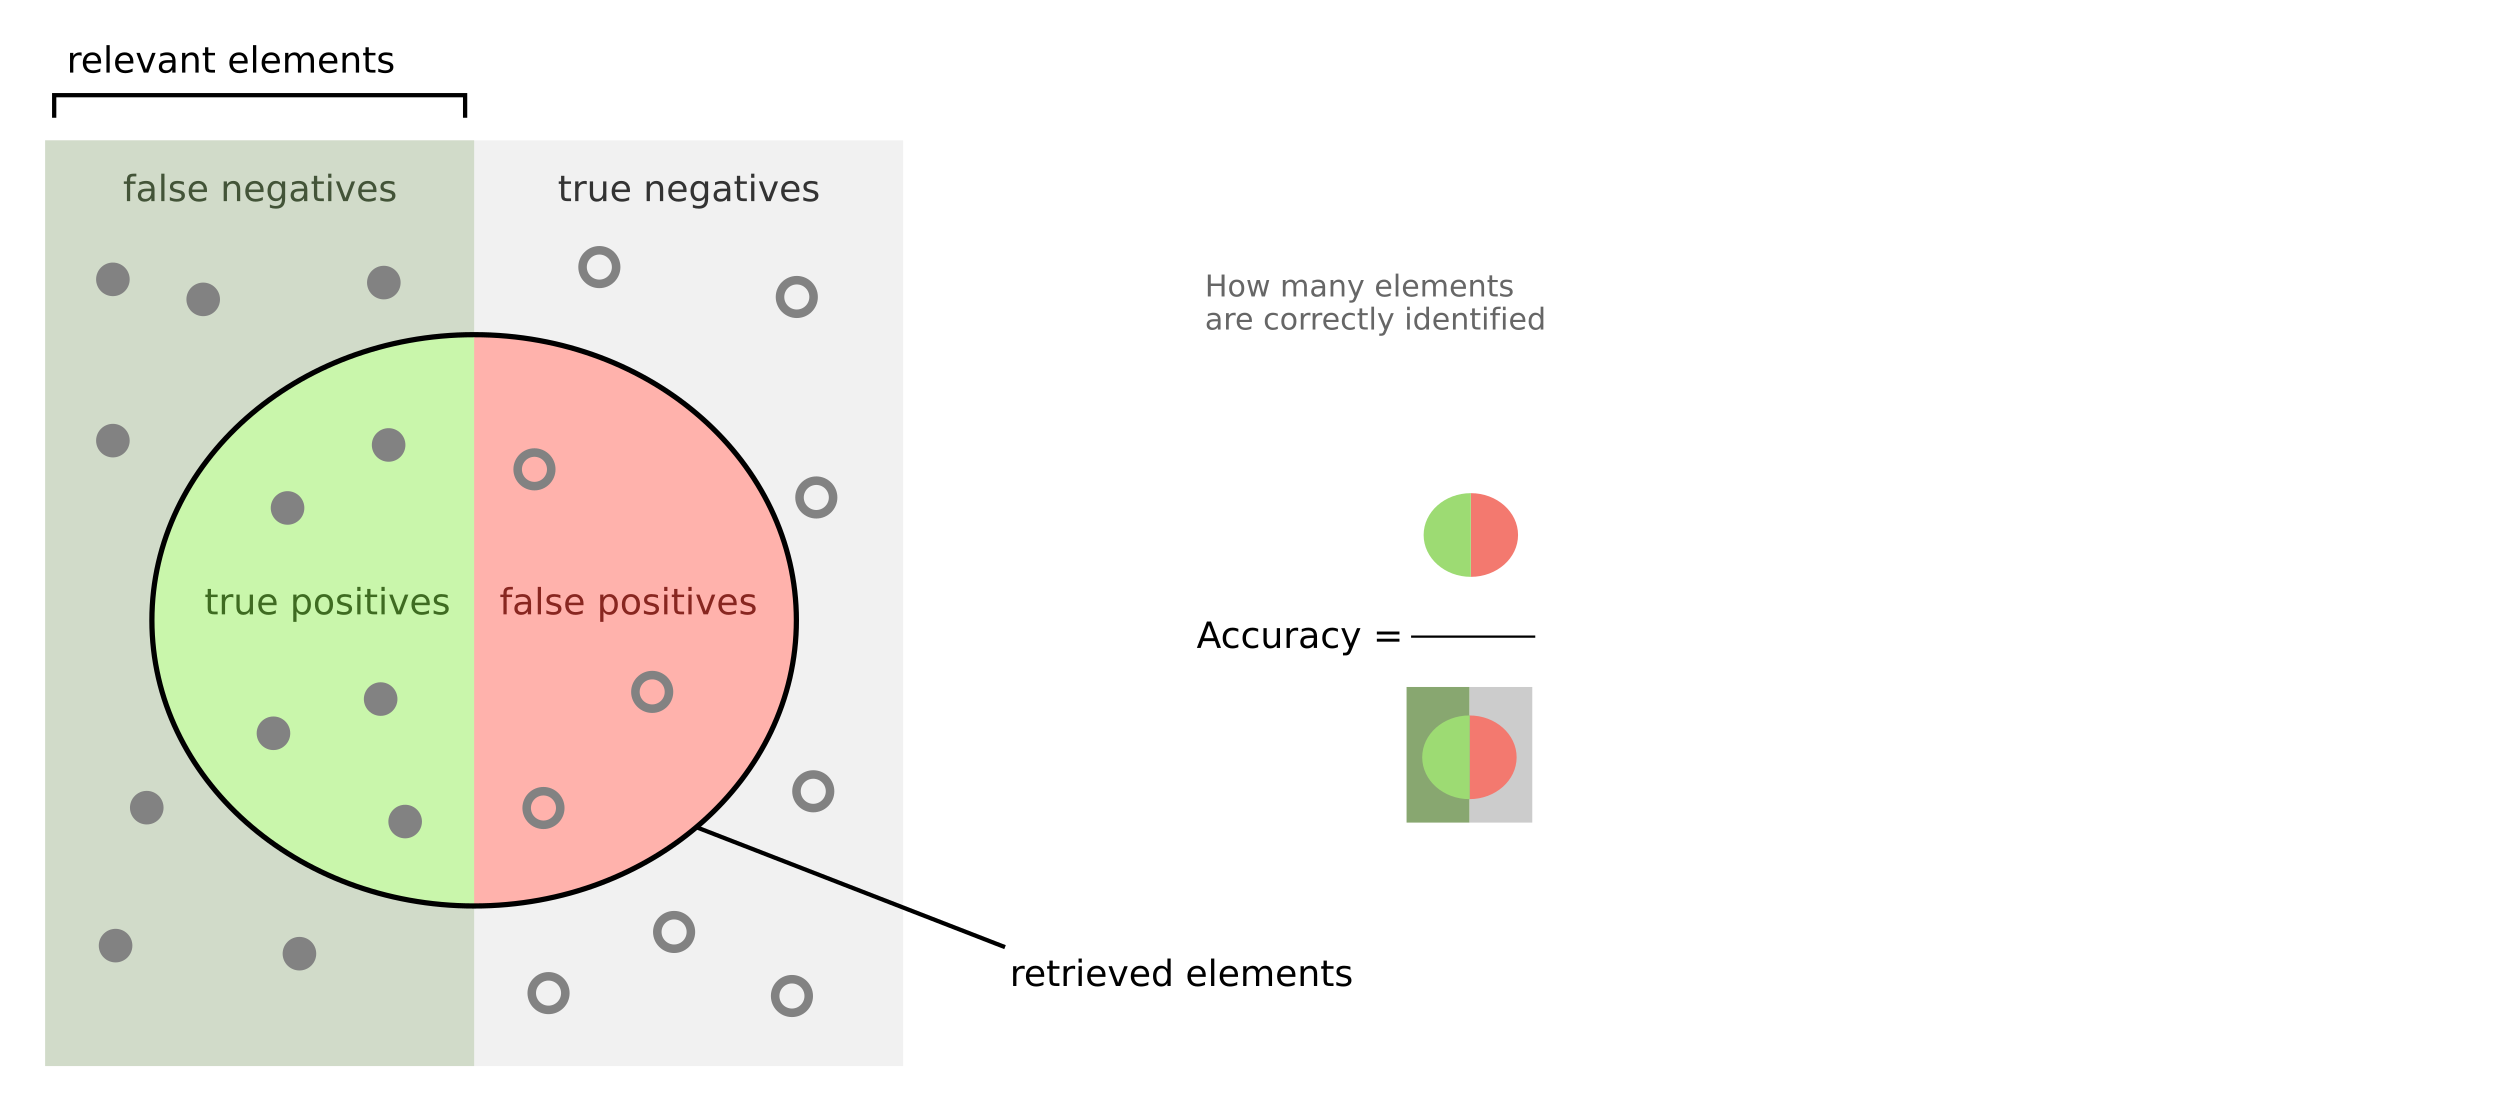
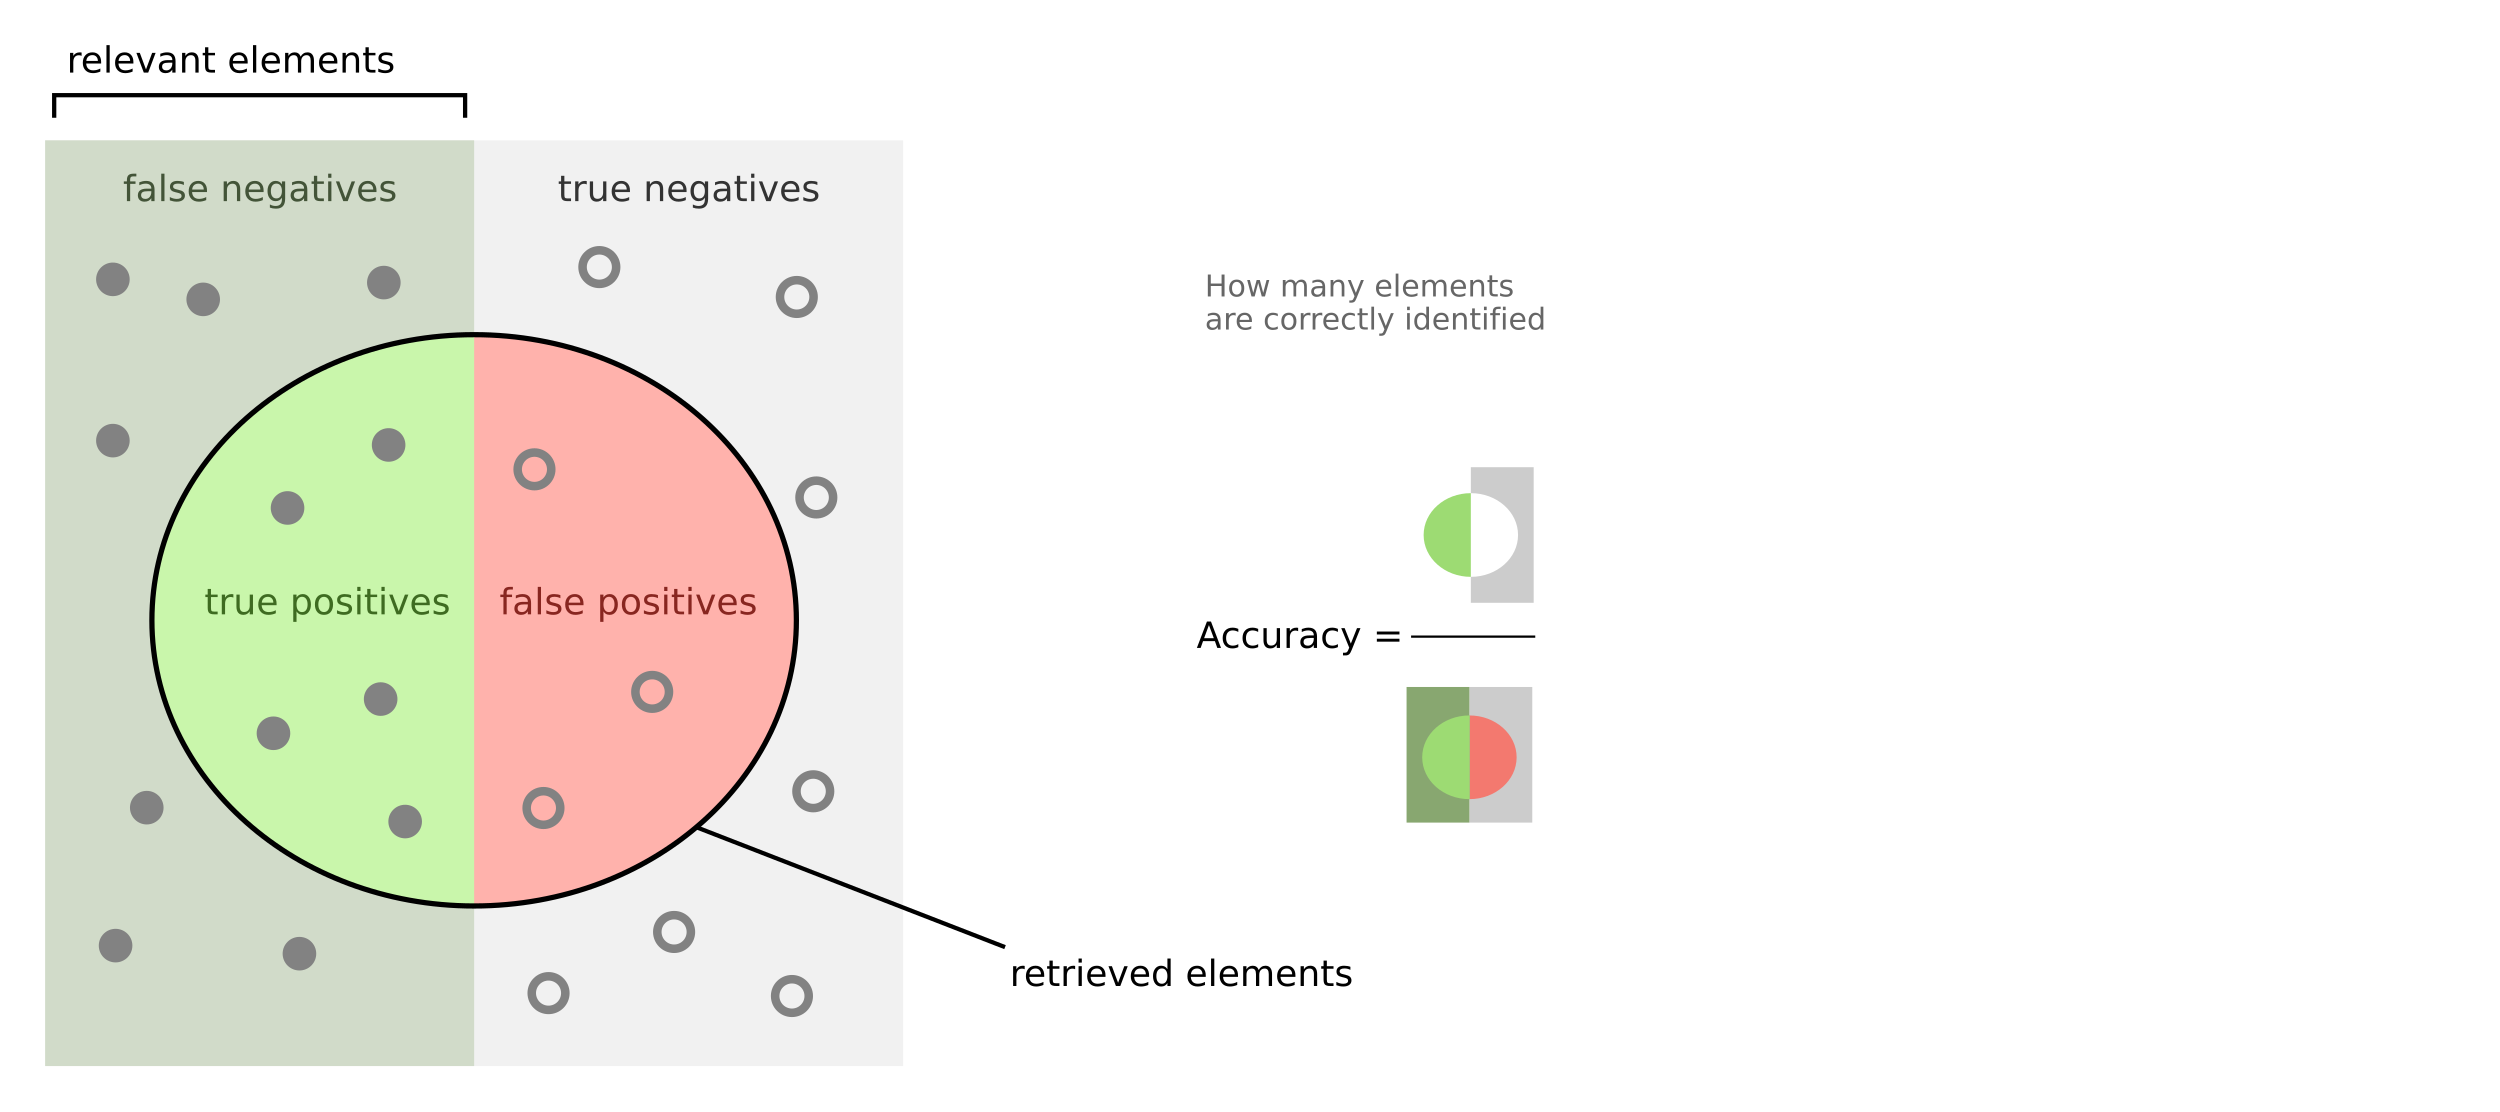
<svg xmlns="http://www.w3.org/2000/svg" version="1.1" id="svg2" viewBox="0 0 1107.261 492.156" height="492.156" width="1107.261">
  <defs id="defs4">
    <marker style="overflow:visible" id="Arrow1Lend" refX="0" refY="0" orient="auto">
      <path transform="matrix(-0.8,0,0,-0.8,-10,0)" style="fill-rule:evenodd;stroke:#000000;stroke-width:1pt" d="M 0,0 5,-5 -12.5,0 5,5 Z" id="path4825" />
    </marker>
+     <clipPath clipPathUnits="userSpaceOnUse" id="clipPath938">
+       <path id="path940" d="m -2187.899,-184.555 v -37.072 a 20.91,18.536 0 0 0 -20.91,18.536 20.91,18.536 0 0 0 20.91,18.536 z m 0,0 a 20.91,18.536 0 0 0 1.793,-0.08 20.91,18.536 0 0 1 -1.793,0.08 z m 2.813,-0.19 a 20.91,18.536 0 0 0 1.037,-0.14 20.91,18.536 0 0 1 -1.037,0.14 z m 2.061,-0.343 a 20.91,18.536 0 0 0 1.009,-0.228 20.91,18.536 0 0 1 -1.009,0.228 z m 2.005,-0.522 a 20.91,18.536 0 0 0 0.975,-0.314 20.91,18.536 0 0 1 -0.975,0.314 z m 1.938,-0.696 a 20.91,18.536 0 0 0 0.927,-0.397 20.91,18.536 0 0 1 -0.927,0.397 z m 1.856,-0.869 a 20.91,18.536 0 0 0 0.869,-0.473 20.91,18.536 0 0 1 -0.869,0.473 z m 1.722,-1.015 a 20.91,18.536 0 0 0 0.835,-0.562 20.91,18.536 0 0 1 -0.835,0.562 z m 1.603,-1.16 a 20.91,18.536 0 0 0 0.782,-0.645 20.91,18.536 0 0 1 -0.782,0.645 z m 1.495,-1.323 a 20.91,18.536 0 0 0 0.681,-0.688 20.91,18.536 0 0 1 -0.681,0.688 z m 1.319,-1.431 a 20.91,18.536 0 0 0 0.604,-0.748 20.91,18.536 0 0 1 -0.604,0.748 z m 1.156,-1.546 a 20.91,18.536 0 0 0 0.514,-0.793 20.91,18.536 0 0 1 -0.514,0.793 z m 0.975,-1.639 a 20.91,18.536 0 0 0 0.419,-0.831 20.91,18.536 0 0 1 -0.419,0.831 z m 0.79,-1.733 a 20.91,18.536 0 0 0 0.314,-0.839 20.91,18.536 0 0 1 -0.314,0.839 z m 0.58,-1.764 a 20.91,18.536 0 0 0 0.226,-0.893 20.91,18.536 0 0 1 -0.226,0.893 z m 0.378,-1.783 a 20.91,18.536 0 0 0 0.13,-0.951 20.91,18.536 0 0 1 -0.13,0.951 z m 0.219,-2.521 a 20.91,18.536 0 0 0 -0.089,-1.57 20.91,18.536 0 0 1 0.089,1.57 z m -0.219,-2.521 a 20.91,18.536 0 0 0 -0.152,-0.89 20.91,18.536 0 0 1 0.152,0.89 z m -0.381,-1.797 a 20.91,18.536 0 0 0 -0.257,-0.897 20.91,18.536 0 0 1 0.257,0.897 z m -0.587,-1.775 a 20.91,18.536 0 0 0 -0.36,-0.874 20.91,18.536 0 0 1 0.36,0.874 z m -0.783,-1.712 a 20.91,18.536 0 0 0 -0.457,-0.839 20.91,18.536 0 0 1 0.457,0.839 z m -0.972,-1.634 a 20.91,18.536 0 0 0 -0.552,-0.799 20.91,18.536 0 0 1 0.552,0.799 z m -1.163,-1.555 a 20.91,18.536 0 0 0 -0.624,-0.73 20.91,18.536 0 0 1 0.624,0.73 z m -1.314,-1.424 a 20.91,18.536 0 0 0 -0.72,-0.685 20.91,18.536 0 0 1 0.72,0.685 z m -1.483,-1.315 a 20.91,18.536 0 0 0 -0.772,-0.602 20.91,18.536 0 0 1 0.772,0.602 z m -1.628,-1.178 a 20.91,18.536 0 0 0 -0.838,-0.53 20.91,18.536 0 0 1 0.838,0.53 z m -1.708,-1.005 a 20.91,18.536 0 0 0 -0.929,-0.472 20.91,18.536 0 0 1 0.929,0.472 z m -1.862,-0.871 a 20.91,18.536 0 0 0 -0.951,-0.378 20.91,18.536 0 0 1 0.951,0.378 z m -1.941,-0.699 a 20.91,18.536 0 0 0 -0.986,-0.289 20.91,18.536 0 0 1 0.986,0.289 z m -1.996,-0.518 a 20.91,18.536 0 0 0 -1.024,-0.203 20.91,18.536 0 0 1 1.024,0.203 z m -2.045,-0.341 a 20.91,18.536 0 0 0 -1.053,-0.114 20.91,18.536 0 0 1 1.053,0.114 z" style="color:#000000;clip-rule:nonzero;display:none;overflow:visible;visibility:visible;color-interpolation:sRGB;color-interpolation-filters:linearRGB;fill:#f3796f;fill-opacity:1;fill-rule:nonzero;stroke:none;stroke-width:0.354;stroke-linecap:round;stroke-linejoin:miter;stroke-miterlimit:4;stroke-dasharray:none;stroke-dashoffset:0;stroke-opacity:1;marker:none;color-rendering:auto;image-rendering:auto;shape-rendering:auto;text-rendering:auto;enable-background:accumulate" />
+       <path id="lpe_path-effect942" style="color:#000000;clip-rule:nonzero;display:inline;overflow:visible;visibility:visible;color-interpolation:sRGB;color-interpolation-filters:linearRGB;fill:#f3796f;fill-opacity:1;fill-rule:nonzero;stroke:none;stroke-width:0.354;stroke-linecap:round;stroke-linejoin:miter;stroke-miterlimit:4;stroke-dasharray:none;stroke-dashoffset:0;stroke-opacity:1;marker:none;color-rendering:auto;image-rendering:auto;shape-rendering:auto;text-rendering:auto;enable-background:accumulate" class="powerclip" d="m -2220.736,-238.126 h 37.837 v 70.07 h -37.837 z m 32.837,53.571 v -37.072 a 20.91,18.536 0 0 0 -20.91,18.536 20.91,18.536 0 0 0 20.91,18.536 z m 0,0 a 20.91,18.536 0 0 0 1.793,-0.08 20.91,18.536 0 0 1 -1.793,0.08 z m 2.813,-0.19 a 20.91,18.536 0 0 0 1.037,-0.14 20.91,18.536 0 0 1 -1.037,0.14 z m 2.061,-0.343 a 20.91,18.536 0 0 0 1.009,-0.228 20.91,18.536 0 0 1 -1.009,0.228 z m 2.005,-0.522 a 20.91,18.536 0 0 0 0.975,-0.314 20.91,18.536 0 0 1 -0.975,0.314 z m 1.938,-0.696 a 20.91,18.536 0 0 0 0.927,-0.397 20.91,18.536 0 0 1 -0.927,0.397 z m 1.856,-0.869 a 20.91,18.536 0 0 0 0.869,-0.473 20.91,18.536 0 0 1 -0.869,0.473 z m 1.722,-1.015 a 20.91,18.536 0 0 0 0.835,-0.562 20.91,18.536 0 0 1 -0.835,0.562 z m 1.603,-1.16 a 20.91,18.536 0 0 0 0.782,-0.645 20.91,18.536 0 0 1 -0.782,0.645 z m 1.495,-1.323 a 20.91,18.536 0 0 0 0.681,-0.688 20.91,18.536 0 0 1 -0.681,0.688 z m 1.319,-1.431 a 20.91,18.536 0 0 0 0.604,-0.748 20.91,18.536 0 0 1 -0.604,0.748 z m 1.156,-1.546 a 20.91,18.536 0 0 0 0.514,-0.793 20.91,18.536 0 0 1 -0.514,0.793 z m 0.975,-1.639 a 20.91,18.536 0 0 0 0.419,-0.831 20.91,18.536 0 0 1 -0.419,0.831 z m 0.79,-1.733 a 20.91,18.536 0 0 0 0.314,-0.839 20.91,18.536 0 0 1 -0.314,0.839 z m 0.58,-1.764 a 20.91,18.536 0 0 0 0.226,-0.893 20.91,18.536 0 0 1 -0.226,0.893 z m 0.378,-1.783 a 20.91,18.536 0 0 0 0.13,-0.951 20.91,18.536 0 0 1 -0.13,0.951 z m 0.219,-2.521 a 20.91,18.536 0 0 0 -0.089,-1.57 20.91,18.536 0 0 1 0.089,1.57 z m -0.219,-2.521 a 20.91,18.536 0 0 0 -0.152,-0.89 20.91,18.536 0 0 1 0.152,0.89 z m -0.381,-1.797 a 20.91,18.536 0 0 0 -0.257,-0.897 20.91,18.536 0 0 1 0.257,0.897 z m -0.587,-1.775 a 20.91,18.536 0 0 0 -0.36,-0.874 20.91,18.536 0 0 1 0.36,0.874 z m -0.783,-1.712 a 20.91,18.536 0 0 0 -0.457,-0.839 20.91,18.536 0 0 1 0.457,0.839 z m -0.972,-1.634 a 20.91,18.536 0 0 0 -0.552,-0.799 20.91,18.536 0 0 1 0.552,0.799 z m -1.163,-1.555 a 20.91,18.536 0 0 0 -0.624,-0.73 20.91,18.536 0 0 1 0.624,0.73 z m -1.314,-1.424 a 20.91,18.536 0 0 0 -0.72,-0.685 20.91,18.536 0 0 1 0.72,0.685 z m -1.483,-1.315 a 20.91,18.536 0 0 0 -0.772,-0.602 20.91,18.536 0 0 1 0.772,0.602 z m -1.628,-1.178 a 20.91,18.536 0 0 0 -0.838,-0.53 20.91,18.536 0 0 1 0.838,0.53 z m -1.708,-1.005 a 20.91,18.536 0 0 0 -0.929,-0.472 20.91,18.536 0 0 1 0.929,0.472 z m -1.862,-0.871 a 20.91,18.536 0 0 0 -0.951,-0.378 20.91,18.536 0 0 1 0.951,0.378 z m -1.941,-0.699 a 20.91,18.536 0 0 0 -0.986,-0.289 20.91,18.536 0 0 1 0.986,0.289 z m -1.996,-0.518 a 20.91,18.536 0 0 0 -1.024,-0.203 20.91,18.536 0 0 1 1.024,0.203 z m -2.045,-0.341 a 20.91,18.536 0 0 0 -1.053,-0.114 20.91,18.536 0 0 1 1.053,0.114 z" />
+     </clipPath>
  </defs>
  <g transform="translate(-1536.458,33.86457)" id="layer1">
    <rect y="28.292" x="1556.458" height="410" width="380" id="rect5106" style="color:#000000;clip-rule:nonzero;display:inline;overflow:visible;visibility:visible;opacity:1;color-interpolation:sRGB;color-interpolation-filters:linearRGB;fill:#f1f1f1;fill-opacity:1;fill-rule:nonzero;stroke:none;stroke-width:1;stroke-linecap:round;stroke-linejoin:miter;stroke-miterlimit:4;stroke-dasharray:none;stroke-dashoffset:0;stroke-opacity:1;marker:none;color-rendering:auto;image-rendering:auto;shape-rendering:auto;text-rendering:auto;enable-background:accumulate" />
    <rect style="color:#000000;clip-rule:nonzero;display:inline;overflow:visible;visibility:visible;opacity:1;color-interpolation:sRGB;color-interpolation-filters:linearRGB;fill:#d1dbc9;fill-opacity:1;fill-rule:nonzero;stroke:none;stroke-width:1;stroke-linecap:round;stroke-linejoin:miter;stroke-miterlimit:4;stroke-dasharray:none;stroke-dashoffset:0;stroke-opacity:1;marker:none;color-rendering:auto;image-rendering:auto;shape-rendering:auto;text-rendering:auto;enable-background:accumulate" id="rect5108" width="190" height="410" x="1556.458" y="28.292" />
    <ellipse ry="126.516" rx="142.722" cy="240.879" cx="1746.458" id="ellipse5110" style="color:#000000;clip-rule:nonzero;display:inline;overflow:visible;visibility:visible;opacity:1;color-interpolation:sRGB;color-interpolation-filters:linearRGB;fill:#ffb2ac;fill-opacity:1;fill-rule:nonzero;stroke:none;stroke-width:0.5;stroke-linecap:round;stroke-linejoin:miter;stroke-miterlimit:4;stroke-dasharray:none;stroke-dashoffset:0;stroke-opacity:1;marker:none;color-rendering:auto;image-rendering:auto;shape-rendering:auto;text-rendering:auto;enable-background:accumulate" />
    <g id="g5112" transform="translate(749.9524,5.000008)" style="stroke:#828282;stroke-opacity:1">
      <circle r="7.439" cy="319.006" cx="1027.21" id="circle5114" style="color:#000000;clip-rule:nonzero;display:inline;overflow:visible;visibility:visible;opacity:1;color-interpolation:sRGB;color-interpolation-filters:linearRGB;fill:none;fill-opacity:1;fill-rule:nonzero;stroke:#828282;stroke-width:3.78;stroke-linecap:round;stroke-linejoin:miter;stroke-miterlimit:4;stroke-dasharray:none;stroke-dashoffset:0;stroke-opacity:1;marker:none;color-rendering:auto;image-rendering:auto;shape-rendering:auto;text-rendering:auto;enable-background:accumulate" />
      <circle style="color:#000000;clip-rule:nonzero;display:inline;overflow:visible;visibility:visible;opacity:1;color-interpolation:sRGB;color-interpolation-filters:linearRGB;fill:none;fill-opacity:1;fill-rule:nonzero;stroke:#828282;stroke-width:3.78;stroke-linecap:round;stroke-linejoin:miter;stroke-miterlimit:4;stroke-dasharray:none;stroke-dashoffset:0;stroke-opacity:1;marker:none;color-rendering:auto;image-rendering:auto;shape-rendering:auto;text-rendering:auto;enable-background:accumulate" id="circle5116" cx="1075.363" cy="267.577" r="7.439" />
      <circle r="7.439" cy="169.006" cx="1023.22" id="circle5118" style="color:#000000;clip-rule:nonzero;display:inline;overflow:visible;visibility:visible;opacity:1;color-interpolation:sRGB;color-interpolation-filters:linearRGB;fill:none;fill-opacity:1;fill-rule:nonzero;stroke:#828282;stroke-width:3.78;stroke-linecap:round;stroke-linejoin:miter;stroke-miterlimit:4;stroke-dasharray:none;stroke-dashoffset:0;stroke-opacity:1;marker:none;color-rendering:auto;image-rendering:auto;shape-rendering:auto;text-rendering:auto;enable-background:accumulate" />
      <circle style="color:#000000;clip-rule:nonzero;display:inline;overflow:visible;visibility:visible;opacity:1;color-interpolation:sRGB;color-interpolation-filters:linearRGB;fill:none;fill-opacity:1;fill-rule:nonzero;stroke:#828282;stroke-width:3.78;stroke-linecap:round;stroke-linejoin:miter;stroke-miterlimit:4;stroke-dasharray:none;stroke-dashoffset:0;stroke-opacity:1;marker:none;color-rendering:auto;image-rendering:auto;shape-rendering:auto;text-rendering:auto;enable-background:accumulate" id="circle5120" cx="1051.964" cy="79.427" r="7.439" />
      <circle style="color:#000000;clip-rule:nonzero;display:inline;overflow:visible;visibility:visible;opacity:1;color-interpolation:sRGB;color-interpolation-filters:linearRGB;fill:none;fill-opacity:1;fill-rule:nonzero;stroke:#828282;stroke-width:3.78;stroke-linecap:round;stroke-linejoin:miter;stroke-miterlimit:4;stroke-dasharray:none;stroke-dashoffset:0;stroke-opacity:1;marker:none;color-rendering:auto;image-rendering:auto;shape-rendering:auto;text-rendering:auto;enable-background:accumulate" id="circle5122" cx="1139.411" cy="92.669" r="7.439" />
      <circle r="7.439" cy="181.468" cx="1148.055" id="circle5124" style="color:#000000;clip-rule:nonzero;display:inline;overflow:visible;visibility:visible;opacity:1;color-interpolation:sRGB;color-interpolation-filters:linearRGB;fill:none;fill-opacity:1;fill-rule:nonzero;stroke:#828282;stroke-width:3.78;stroke-linecap:round;stroke-linejoin:miter;stroke-miterlimit:4;stroke-dasharray:none;stroke-dashoffset:0;stroke-opacity:1;marker:none;color-rendering:auto;image-rendering:auto;shape-rendering:auto;text-rendering:auto;enable-background:accumulate" />
      <circle style="color:#000000;clip-rule:nonzero;display:inline;overflow:visible;visibility:visible;opacity:1;color-interpolation:sRGB;color-interpolation-filters:linearRGB;fill:none;fill-opacity:1;fill-rule:nonzero;stroke:#828282;stroke-width:3.78;stroke-linecap:round;stroke-linejoin:miter;stroke-miterlimit:4;stroke-dasharray:none;stroke-dashoffset:0;stroke-opacity:1;marker:none;color-rendering:auto;image-rendering:auto;shape-rendering:auto;text-rendering:auto;enable-background:accumulate" id="circle5126" cx="1146.707" cy="311.599" r="7.439" />
      <circle r="7.439" cy="402.273" cx="1137.261" id="circle5128" style="color:#000000;clip-rule:nonzero;display:inline;overflow:visible;visibility:visible;opacity:1;color-interpolation:sRGB;color-interpolation-filters:linearRGB;fill:none;fill-opacity:1;fill-rule:nonzero;stroke:#828282;stroke-width:3.78;stroke-linecap:round;stroke-linejoin:miter;stroke-miterlimit:4;stroke-dasharray:none;stroke-dashoffset:0;stroke-opacity:1;marker:none;color-rendering:auto;image-rendering:auto;shape-rendering:auto;text-rendering:auto;enable-background:accumulate" />
      <circle style="color:#000000;clip-rule:nonzero;display:inline;overflow:visible;visibility:visible;opacity:1;color-interpolation:sRGB;color-interpolation-filters:linearRGB;fill:none;fill-opacity:1;fill-rule:nonzero;stroke:#828282;stroke-width:3.78;stroke-linecap:round;stroke-linejoin:miter;stroke-miterlimit:4;stroke-dasharray:none;stroke-dashoffset:0;stroke-opacity:1;marker:none;color-rendering:auto;image-rendering:auto;shape-rendering:auto;text-rendering:auto;enable-background:accumulate" id="circle5130" cx="1085.068" cy="373.908" r="7.439" />
      <circle r="7.439" cy="400.988" cx="1029.456" id="circle5132" style="color:#000000;clip-rule:nonzero;display:inline;overflow:visible;visibility:visible;opacity:1;color-interpolation:sRGB;color-interpolation-filters:linearRGB;fill:none;fill-opacity:1;fill-rule:nonzero;stroke:#828282;stroke-width:3.78;stroke-linecap:round;stroke-linejoin:miter;stroke-miterlimit:4;stroke-dasharray:none;stroke-dashoffset:0;stroke-opacity:1;marker:none;color-rendering:auto;image-rendering:auto;shape-rendering:auto;text-rendering:auto;enable-background:accumulate" />
    </g>
    <path id="ellipse5200" d="m 1746.458,114.362 a 142.722,126.516 0 0 0 -142.723,126.518 142.722,126.516 0 0 0 142.723,126.516 z" style="color:#000000;clip-rule:nonzero;display:inline;overflow:visible;visibility:visible;opacity:1;color-interpolation:sRGB;color-interpolation-filters:linearRGB;fill:#c9f6ab;fill-opacity:1;fill-rule:nonzero;stroke:none;stroke-width:0.5;stroke-linecap:round;stroke-linejoin:miter;stroke-miterlimit:4;stroke-dasharray:none;stroke-dashoffset:0;stroke-opacity:1;marker:none;color-rendering:auto;image-rendering:auto;shape-rendering:auto;text-rendering:auto;enable-background:accumulate" />
    <ellipse style="color:#000000;clip-rule:nonzero;display:inline;overflow:visible;visibility:visible;opacity:1;color-interpolation:sRGB;color-interpolation-filters:linearRGB;fill:none;fill-opacity:1;fill-rule:nonzero;stroke:#000000;stroke-width:2.318;stroke-linecap:round;stroke-linejoin:miter;stroke-miterlimit:4;stroke-dasharray:none;stroke-dashoffset:0;stroke-opacity:1;marker:none;color-rendering:auto;image-rendering:auto;shape-rendering:auto;text-rendering:auto;enable-background:accumulate" id="ellipse5136" cx="1746.458" cy="240.879" rx="142.722" ry="126.516" />
    <g id="g5138" style="fill:#828282;fill-opacity:1;stroke:none" transform="translate(743.9524,3.000008)">
      <circle style="color:#000000;clip-rule:nonzero;display:inline;overflow:visible;visibility:visible;opacity:1;color-interpolation:sRGB;color-interpolation-filters:linearRGB;fill:#828282;fill-opacity:1;fill-rule:nonzero;stroke:none;stroke-width:3.78;stroke-linecap:round;stroke-linejoin:miter;stroke-miterlimit:4;stroke-dasharray:none;stroke-dashoffset:0;stroke-opacity:1;marker:none;color-rendering:auto;image-rendering:auto;shape-rendering:auto;text-rendering:auto;enable-background:accumulate" id="circle5140" cx="842.506" cy="86.863" r="7.439" />
      <circle r="7.439" cy="88.292" cx="962.506" id="circle5142" style="color:#000000;clip-rule:nonzero;display:inline;overflow:visible;visibility:visible;opacity:1;color-interpolation:sRGB;color-interpolation-filters:linearRGB;fill:#828282;fill-opacity:1;fill-rule:nonzero;stroke:none;stroke-width:3.78;stroke-linecap:round;stroke-linejoin:miter;stroke-miterlimit:4;stroke-dasharray:none;stroke-dashoffset:0;stroke-opacity:1;marker:none;color-rendering:auto;image-rendering:auto;shape-rendering:auto;text-rendering:auto;enable-background:accumulate" />
      <circle r="7.439" cy="95.731" cx="882.506" id="circle5144" style="color:#000000;clip-rule:nonzero;display:inline;overflow:visible;visibility:visible;opacity:1;color-interpolation:sRGB;color-interpolation-filters:linearRGB;fill:#828282;fill-opacity:1;fill-rule:nonzero;stroke:none;stroke-width:3.78;stroke-linecap:round;stroke-linejoin:miter;stroke-miterlimit:4;stroke-dasharray:none;stroke-dashoffset:0;stroke-opacity:1;marker:none;color-rendering:auto;image-rendering:auto;shape-rendering:auto;text-rendering:auto;enable-background:accumulate" />
      <circle style="color:#000000;clip-rule:nonzero;display:inline;overflow:visible;visibility:visible;opacity:1;color-interpolation:sRGB;color-interpolation-filters:linearRGB;fill:#828282;fill-opacity:1;fill-rule:nonzero;stroke:none;stroke-width:3.78;stroke-linecap:round;stroke-linejoin:miter;stroke-miterlimit:4;stroke-dasharray:none;stroke-dashoffset:0;stroke-opacity:1;marker:none;color-rendering:auto;image-rendering:auto;shape-rendering:auto;text-rendering:auto;enable-background:accumulate" id="circle5146" cx="842.506" cy="158.292" r="7.439" />
      <circle r="7.439" cy="320.853" cx="857.506" id="circle5148" style="color:#000000;clip-rule:nonzero;display:inline;overflow:visible;visibility:visible;opacity:1;color-interpolation:sRGB;color-interpolation-filters:linearRGB;fill:#828282;fill-opacity:1;fill-rule:nonzero;stroke:none;stroke-width:3.78;stroke-linecap:round;stroke-linejoin:miter;stroke-miterlimit:4;stroke-dasharray:none;stroke-dashoffset:0;stroke-opacity:1;marker:none;color-rendering:auto;image-rendering:auto;shape-rendering:auto;text-rendering:auto;enable-background:accumulate" />
      <circle r="7.439" cy="381.955" cx="843.697" id="circle5150" style="color:#000000;clip-rule:nonzero;display:inline;overflow:visible;visibility:visible;opacity:1;color-interpolation:sRGB;color-interpolation-filters:linearRGB;fill:#828282;fill-opacity:1;fill-rule:nonzero;stroke:none;stroke-width:3.78;stroke-linecap:round;stroke-linejoin:miter;stroke-miterlimit:4;stroke-dasharray:none;stroke-dashoffset:0;stroke-opacity:1;marker:none;color-rendering:auto;image-rendering:auto;shape-rendering:auto;text-rendering:auto;enable-background:accumulate" />
      <circle style="color:#000000;clip-rule:nonzero;display:inline;overflow:visible;visibility:visible;opacity:1;color-interpolation:sRGB;color-interpolation-filters:linearRGB;fill:#828282;fill-opacity:1;fill-rule:nonzero;stroke:none;stroke-width:3.78;stroke-linecap:round;stroke-linejoin:miter;stroke-miterlimit:4;stroke-dasharray:none;stroke-dashoffset:0;stroke-opacity:1;marker:none;color-rendering:auto;image-rendering:auto;shape-rendering:auto;text-rendering:auto;enable-background:accumulate" id="circle5152" cx="925.126" cy="385.526" r="7.439" />
      <circle style="color:#000000;clip-rule:nonzero;display:inline;overflow:visible;visibility:visible;opacity:1;color-interpolation:sRGB;color-interpolation-filters:linearRGB;fill:#828282;fill-opacity:1;fill-rule:nonzero;stroke:none;stroke-width:3.78;stroke-linecap:round;stroke-linejoin:miter;stroke-miterlimit:4;stroke-dasharray:none;stroke-dashoffset:0;stroke-opacity:1;marker:none;color-rendering:auto;image-rendering:auto;shape-rendering:auto;text-rendering:auto;enable-background:accumulate" id="circle5154" cx="919.86" cy="188.112" r="7.439" />
      <circle r="7.439" cy="272.756" cx="961.098" id="circle5156" style="color:#000000;clip-rule:nonzero;display:inline;overflow:visible;visibility:visible;opacity:1;color-interpolation:sRGB;color-interpolation-filters:linearRGB;fill:#828282;fill-opacity:1;fill-rule:nonzero;stroke:none;stroke-width:3.78;stroke-linecap:round;stroke-linejoin:miter;stroke-miterlimit:4;stroke-dasharray:none;stroke-dashoffset:0;stroke-opacity:1;marker:none;color-rendering:auto;image-rendering:auto;shape-rendering:auto;text-rendering:auto;enable-background:accumulate" />
      <circle style="color:#000000;clip-rule:nonzero;display:inline;overflow:visible;visibility:visible;opacity:1;color-interpolation:sRGB;color-interpolation-filters:linearRGB;fill:#828282;fill-opacity:1;fill-rule:nonzero;stroke:none;stroke-width:3.78;stroke-linecap:round;stroke-linejoin:miter;stroke-miterlimit:4;stroke-dasharray:none;stroke-dashoffset:0;stroke-opacity:1;marker:none;color-rendering:auto;image-rendering:auto;shape-rendering:auto;text-rendering:auto;enable-background:accumulate" id="circle5158" cx="971.952" cy="327.005" r="7.439" />
      <circle r="7.439" cy="160.21" cx="964.628" id="circle5160" style="color:#000000;clip-rule:nonzero;display:inline;overflow:visible;visibility:visible;opacity:1;color-interpolation:sRGB;color-interpolation-filters:linearRGB;fill:#828282;fill-opacity:1;fill-rule:nonzero;stroke:none;stroke-width:3.78;stroke-linecap:round;stroke-linejoin:miter;stroke-miterlimit:4;stroke-dasharray:none;stroke-dashoffset:0;stroke-opacity:1;marker:none;color-rendering:auto;image-rendering:auto;shape-rendering:auto;text-rendering:auto;enable-background:accumulate" />
      <circle style="color:#000000;clip-rule:nonzero;display:inline;overflow:visible;visibility:visible;opacity:1;color-interpolation:sRGB;color-interpolation-filters:linearRGB;fill:#828282;fill-opacity:1;fill-rule:nonzero;stroke:none;stroke-width:3.78;stroke-linecap:round;stroke-linejoin:miter;stroke-miterlimit:4;stroke-dasharray:none;stroke-dashoffset:0;stroke-opacity:1;marker:none;color-rendering:auto;image-rendering:auto;shape-rendering:auto;text-rendering:auto;enable-background:accumulate" id="circle5226" cx="913.621" cy="287.909" r="7.439" />
    </g>
    <path style="fill:none;fill-rule:evenodd;stroke:#000000;stroke-width:1.89;stroke-linecap:butt;stroke-linejoin:miter;stroke-opacity:1" d="m 1560.458,18.292 v -10 h 182 v 10" id="path5162" />
    <text xml:space="preserve" style="color:#000000;font-style:normal;font-variant:normal;font-weight:normal;font-stretch:normal;font-size:16px;line-height:110%;font-family:'DejaVu Sans';-inkscape-font-specification:'DejaVu Sans';text-align:center;writing-mode:lr-tb;text-anchor:middle;clip-rule:nonzero;display:inline;overflow:visible;visibility:visible;opacity:1;color-interpolation:sRGB;color-interpolation-filters:linearRGB;fill:#000000;fill-opacity:1;fill-rule:nonzero;stroke:none;stroke-width:0.5;stroke-linecap:round;stroke-linejoin:miter;stroke-miterlimit:4;stroke-dasharray:none;stroke-dashoffset:0;stroke-opacity:1;marker:none;color-rendering:auto;image-rendering:auto;shape-rendering:auto;text-rendering:auto;enable-background:accumulate" x="1651.458" y="-1.708" id="text5164">
      <tspan x="1651.458" y="-1.708" style="font-style:normal;font-variant:normal;font-weight:normal;font-stretch:normal;font-size:16px;font-family:'DejaVu Sans';-inkscape-font-specification:'DejaVu Sans';text-align:center;text-anchor:middle;fill:#000000;stroke:none;stroke-width:0.5" id="tspan5166">relevant elements</tspan>
    </text>
    <path style="fill:none;fill-rule:evenodd;stroke:#000000;stroke-width:1.89;stroke-linecap:butt;stroke-linejoin:miter;stroke-opacity:1" d="M 1981.593,385.635 1844.871,332.507" id="path5168" />
    <text id="text5170" y="402.831" x="2072.472" style="color:#000000;font-style:normal;font-variant:normal;font-weight:normal;font-stretch:normal;font-size:16px;line-height:110%;font-family:'DejaVu Sans';-inkscape-font-specification:'DejaVu Sans';text-align:center;writing-mode:lr-tb;text-anchor:middle;clip-rule:nonzero;display:inline;overflow:visible;visibility:visible;opacity:1;color-interpolation:sRGB;color-interpolation-filters:linearRGB;fill:#000000;fill-opacity:1;fill-rule:nonzero;stroke:none;stroke-width:0.5;stroke-linecap:round;stroke-linejoin:miter;stroke-miterlimit:4;stroke-dasharray:none;stroke-dashoffset:0;stroke-opacity:1;marker:none;color-rendering:auto;image-rendering:auto;shape-rendering:auto;text-rendering:auto;enable-background:accumulate" xml:space="preserve">
      <tspan id="tspan5172" style="font-style:normal;font-variant:normal;font-weight:normal;font-stretch:normal;font-size:16px;font-family:'DejaVu Sans';-inkscape-font-specification:'DejaVu Sans';text-align:center;text-anchor:middle;fill:#000000;stroke:none;stroke-width:0.5" y="402.831" x="2072.472">retrieved elements</tspan>
    </text>
    <text id="text5176" y="238.224" x="1757.68" style="color:#000000;font-style:normal;font-variant:normal;font-weight:normal;font-stretch:normal;font-size:16px;line-height:110%;font-family:'DejaVu Sans';-inkscape-font-specification:'DejaVu Sans';text-align:start;writing-mode:lr-tb;text-anchor:start;clip-rule:nonzero;display:inline;overflow:visible;visibility:visible;opacity:1;color-interpolation:sRGB;color-interpolation-filters:linearRGB;fill:#882620;fill-opacity:1;fill-rule:nonzero;stroke:none;stroke-width:0.5;stroke-linecap:round;stroke-linejoin:miter;stroke-miterlimit:4;stroke-dasharray:none;stroke-dashoffset:0;stroke-opacity:1;marker:none;color-rendering:auto;image-rendering:auto;shape-rendering:auto;text-rendering:auto;enable-background:accumulate" xml:space="preserve">
      <tspan id="tspan5188" style="font-style:normal;font-variant:normal;font-weight:normal;font-stretch:normal;font-size:16px;font-family:'DejaVu Sans';-inkscape-font-specification:'DejaVu Sans';text-align:start;text-anchor:start;fill:#882620;fill-opacity:1;stroke:none;stroke-width:0.5" y="238.224" x="1757.68">false positives</tspan>
    </text>
    <text xml:space="preserve" style="color:#000000;font-style:normal;font-variant:normal;font-weight:normal;font-stretch:normal;font-size:16px;line-height:110%;font-family:'DejaVu Sans';-inkscape-font-specification:'DejaVu Sans';text-align:start;writing-mode:lr-tb;text-anchor:start;clip-rule:nonzero;display:inline;overflow:visible;visibility:visible;opacity:1;color-interpolation:sRGB;color-interpolation-filters:linearRGB;fill:#3e6b21;fill-opacity:1;fill-rule:nonzero;stroke:none;stroke-width:0.5;stroke-linecap:round;stroke-linejoin:miter;stroke-miterlimit:4;stroke-dasharray:none;stroke-dashoffset:0;stroke-opacity:1;marker:none;color-rendering:auto;image-rendering:auto;shape-rendering:auto;text-rendering:auto;enable-background:accumulate" x="1626.966" y="238.224" id="text5190">
      <tspan x="1626.966" y="238.224" style="font-style:normal;font-variant:normal;font-weight:normal;font-stretch:normal;font-size:16px;font-family:'DejaVu Sans';-inkscape-font-specification:'DejaVu Sans';text-align:start;text-anchor:start;fill:#3e6b21;fill-opacity:1;stroke:none;stroke-width:0.5" id="tspan5194">true positives</tspan>
    </text>
    <text id="text5205" y="55.224" x="1590.919" style="color:#000000;font-style:normal;font-variant:normal;font-weight:normal;font-stretch:normal;font-size:16px;line-height:110%;font-family:'DejaVu Sans';-inkscape-font-specification:'DejaVu Sans';text-align:start;writing-mode:lr-tb;text-anchor:start;clip-rule:nonzero;display:inline;overflow:visible;visibility:visible;opacity:1;color-interpolation:sRGB;color-interpolation-filters:linearRGB;fill:#435438;fill-opacity:1;fill-rule:nonzero;stroke:none;stroke-width:0.5;stroke-linecap:round;stroke-linejoin:miter;stroke-miterlimit:4;stroke-dasharray:none;stroke-dashoffset:0;stroke-opacity:1;marker:none;color-rendering:auto;image-rendering:auto;shape-rendering:auto;text-rendering:auto;enable-background:accumulate" xml:space="preserve">
      <tspan id="tspan5207" style="font-style:normal;font-variant:normal;font-weight:normal;font-stretch:normal;font-size:16px;font-family:'DejaVu Sans';-inkscape-font-specification:'DejaVu Sans';text-align:start;text-anchor:start;fill:#435438;fill-opacity:1;stroke:none;stroke-width:0.5" y="55.224" x="1590.919">false negatives</tspan>
    </text>
    <text xml:space="preserve" style="color:#000000;font-style:normal;font-variant:normal;font-weight:normal;font-stretch:normal;font-size:16px;line-height:110%;font-family:'DejaVu Sans';-inkscape-font-specification:'DejaVu Sans';text-align:start;writing-mode:lr-tb;text-anchor:start;clip-rule:nonzero;display:inline;overflow:visible;visibility:visible;opacity:1;color-interpolation:sRGB;color-interpolation-filters:linearRGB;fill:#333333;fill-opacity:1;fill-rule:nonzero;stroke:none;stroke-width:0.5;stroke-linecap:round;stroke-linejoin:miter;stroke-miterlimit:4;stroke-dasharray:none;stroke-dashoffset:0;stroke-opacity:1;marker:none;color-rendering:auto;image-rendering:auto;shape-rendering:auto;text-rendering:auto;enable-background:accumulate" x="1783.482" y="55.224" id="text5209">
      <tspan x="1783.482" y="55.224" style="font-style:normal;font-variant:normal;font-weight:normal;font-stretch:normal;font-size:16px;font-family:'DejaVu Sans';-inkscape-font-specification:'DejaVu Sans';text-align:start;text-anchor:start;fill:#333333;fill-opacity:1;stroke:none;stroke-width:0.5" id="tspan5211">true negatives</tspan>
    </text>
    <text id="text5581" y="253.099" x="2066.433" style="color:#000000;font-style:normal;font-variant:normal;font-weight:normal;font-stretch:normal;font-size:16px;line-height:110%;font-family:'DejaVu Sans';-inkscape-font-specification:'DejaVu Sans';text-align:start;writing-mode:lr-tb;text-anchor:start;clip-rule:nonzero;display:inline;overflow:visible;visibility:visible;opacity:1;color-interpolation:sRGB;color-interpolation-filters:linearRGB;fill:#000000;fill-opacity:1;fill-rule:nonzero;stroke:none;stroke-width:0.5;stroke-linecap:round;stroke-linejoin:miter;stroke-miterlimit:4;stroke-dasharray:none;stroke-dashoffset:0;stroke-opacity:1;marker:none;color-rendering:auto;image-rendering:auto;shape-rendering:auto;text-rendering:auto;enable-background:accumulate" xml:space="preserve">
      <tspan id="tspan5583" style="font-style:normal;font-variant:normal;font-weight:normal;font-stretch:normal;font-size:16px;font-family:'DejaVu Sans';-inkscape-font-specification:'DejaVu Sans';text-align:start;text-anchor:start;fill:#000000;stroke:none;stroke-width:0.5" y="253.099" x="2066.433">Accuracy = </tspan>
    </text>
    <path style="fill:none;fill-rule:evenodd;stroke:#000000;stroke-width:1px;stroke-linecap:butt;stroke-linejoin:miter;stroke-opacity:1" d="m 2161.433,248.099 h 55" id="path5585" />
    <text id="text5619" y="97.433" x="2070.098" style="color:#000000;font-style:normal;font-variant:normal;font-weight:normal;font-stretch:normal;font-size:13.333px;line-height:110%;font-family:'DejaVu Sans';-inkscape-font-specification:'DejaVu Sans';text-align:start;writing-mode:lr-tb;text-anchor:start;clip-rule:nonzero;display:inline;overflow:visible;visibility:visible;opacity:1;color-interpolation:sRGB;color-interpolation-filters:linearRGB;fill:#666666;fill-opacity:1;fill-rule:nonzero;stroke:none;stroke-width:0.5;stroke-linecap:round;stroke-linejoin:miter;stroke-miterlimit:4;stroke-dasharray:none;stroke-dashoffset:0;stroke-opacity:1;marker:none;color-rendering:auto;image-rendering:auto;shape-rendering:auto;text-rendering:auto;enable-background:accumulate" xml:space="preserve">
      <tspan id="tspan5623" style="font-style:normal;font-variant:normal;font-weight:normal;font-stretch:normal;font-size:13.333px;font-family:'DejaVu Sans';-inkscape-font-specification:'DejaVu Sans';text-align:start;text-anchor:start;fill:#666666;stroke:none;stroke-width:0.5" y="97.433" x="2070.098">How many elements</tspan>
      <tspan style="font-style:normal;font-variant:normal;font-weight:normal;font-stretch:normal;font-size:13.333px;font-family:'DejaVu Sans';-inkscape-font-specification:'DejaVu Sans';text-align:start;text-anchor:start;fill:#666666;stroke:none;stroke-width:0.5" y="112.1" x="2070.098" id="tspan17650">are correctly identified</tspan>
      <tspan style="font-style:normal;font-variant:normal;font-weight:normal;font-stretch:normal;font-size:13.333px;font-family:'DejaVu Sans';-inkscape-font-specification:'DejaVu Sans';text-align:start;text-anchor:start;fill:#666666;stroke:none;stroke-width:0.5" y="126.767" x="2070.098" id="tspan3251" />
    </text>
    <rect y="-330.468" x="-2215.106" height="60.07" width="27.837" id="rect5609-8-2-6" style="color:#000000;clip-rule:nonzero;display:inline;overflow:visible;visibility:visible;color-interpolation:sRGB;color-interpolation-filters:linearRGB;fill:#cccccc;fill-opacity:1;fill-rule:nonzero;stroke:none;stroke-width:0.709;stroke-linecap:round;stroke-linejoin:miter;stroke-miterlimit:4;stroke-dasharray:none;stroke-dashoffset:0;stroke-opacity:1;marker:none;color-rendering:auto;image-rendering:auto;shape-rendering:auto;text-rendering:auto;enable-background:accumulate" transform="scale(-1)" />
+     <path y="-233.126" x="-2215.736" height="60.07" width="27.837" id="rect5609-8-2-6-3" style="color:#000000;clip-rule:nonzero;display:inline;overflow:visible;visibility:visible;color-interpolation:sRGB;color-interpolation-filters:linearRGB;fill:#cccccc;fill-opacity:1;fill-rule:nonzero;stroke:none;stroke-width:0.709;stroke-linecap:round;stroke-linejoin:miter;stroke-miterlimit:4;stroke-dasharray:none;stroke-dashoffset:0;stroke-opacity:1;marker:none;color-rendering:auto;image-rendering:auto;shape-rendering:auto;text-rendering:auto;enable-background:accumulate" transform="scale(-1)" clip-path="url(#clipPath938)" d="m -2215.736,-233.126 h 27.837 v 60.07 h -27.837 z" />
    <g transform="matrix(0.708775,0,0,0.708775,977.2678,-170.6048)" id="g5587-1">
      <path id="path5589-4" transform="translate(-410.3273,568.2917)" d="M 2117.5,71.705 V 124.01 A 29.502,26.152 0 0 0 2147.002,97.857 29.502,26.152 0 0 0 2117.5,71.705 Z m 0,0 a 29.502,26.152 0 0 0 -2.529,0.113 29.502,26.152 0 0 1 2.529,-0.113 z m -3.969,0.268 a 29.502,26.152 0 0 0 -1.463,0.197 29.502,26.152 0 0 1 1.463,-0.197 z m -2.908,0.484 a 29.502,26.152 0 0 0 -1.424,0.322 29.502,26.152 0 0 1 1.424,-0.322 z m -2.828,0.736 a 29.502,26.152 0 0 0 -1.375,0.443 29.502,26.152 0 0 1 1.375,-0.443 z m -2.734,0.982 a 29.502,26.152 0 0 0 -1.308,0.561 29.502,26.152 0 0 1 1.308,-0.561 z m -2.619,1.227 a 29.502,26.152 0 0 0 -1.227,0.668 29.502,26.152 0 0 1 1.227,-0.668 z m -2.43,1.432 a 29.502,26.152 0 0 0 -1.178,0.793 29.502,26.152 0 0 1 1.178,-0.793 z m -2.262,1.637 a 29.502,26.152 0 0 0 -1.103,0.91 29.502,26.152 0 0 1 1.103,-0.91 z m -2.109,1.867 a 29.502,26.152 0 0 0 -0.961,0.971 29.502,26.152 0 0 1 0.961,-0.971 z m -1.861,2.02 a 29.502,26.152 0 0 0 -0.852,1.055 29.502,26.152 0 0 1 0.852,-1.055 z m -1.631,2.182 a 29.502,26.152 0 0 0 -0.725,1.119 29.502,26.152 0 0 1 0.725,-1.119 z m -1.375,2.312 a 29.502,26.152 0 0 0 -0.592,1.172 29.502,26.152 0 0 1 0.592,-1.172 z m -1.115,2.445 a 29.502,26.152 0 0 0 -0.443,1.184 29.502,26.152 0 0 1 0.443,-1.184 z m -0.818,2.488 a 29.502,26.152 0 0 0 -0.318,1.26 29.502,26.152 0 0 1 0.318,-1.26 z m -0.533,2.516 a 29.502,26.152 0 0 0 -0.184,1.342 29.502,26.152 0 0 1 0.184,-1.342 z m -0.309,3.557 a 29.502,26.152 0 0 0 0.125,2.215 29.502,26.152 0 0 1 -0.125,-2.215 z m 0.309,3.557 a 29.502,26.152 0 0 0 0.215,1.256 29.502,26.152 0 0 1 -0.215,-1.256 z m 0.537,2.535 a 29.502,26.152 0 0 0 0.363,1.266 29.502,26.152 0 0 1 -0.363,-1.266 z m 0.828,2.504 a 29.502,26.152 0 0 0 0.508,1.232 29.502,26.152 0 0 1 -0.508,-1.232 z m 1.105,2.416 a 29.502,26.152 0 0 0 0.645,1.184 29.502,26.152 0 0 1 -0.645,-1.184 z m 1.371,2.305 a 29.502,26.152 0 0 0 0.779,1.127 29.502,26.152 0 0 1 -0.779,-1.127 z m 1.641,2.193 a 29.502,26.152 0 0 0 0.881,1.029 29.502,26.152 0 0 1 -0.881,-1.029 z m 1.853,2.01 a 29.502,26.152 0 0 0 1.016,0.967 29.502,26.152 0 0 1 -1.016,-0.967 z m 2.092,1.855 a 29.502,26.152 0 0 0 1.09,0.85 29.502,26.152 0 0 1 -1.09,-0.85 z m 2.297,1.662 a 29.502,26.152 0 0 0 1.182,0.748 29.502,26.152 0 0 1 -1.182,-0.748 z m 2.41,1.418 a 29.502,26.152 0 0 0 1.311,0.666 29.502,26.152 0 0 1 -1.311,-0.666 z m 2.627,1.229 a 29.502,26.152 0 0 0 1.342,0.533 29.502,26.152 0 0 1 -1.342,-0.533 z m 2.738,0.986 a 29.502,26.152 0 0 0 1.391,0.408 29.502,26.152 0 0 1 -1.391,-0.408 z m 2.816,0.73 a 29.502,26.152 0 0 0 1.445,0.287 29.502,26.152 0 0 1 -1.445,-0.287 z m 2.885,0.48 a 29.502,26.152 0 0 0 1.486,0.16 29.502,26.152 0 0 1 -1.486,-0.16 z" style="color:#000000;clip-rule:nonzero;display:inline;overflow:visible;visibility:visible;opacity:1;color-interpolation:sRGB;color-interpolation-filters:linearRGB;fill:#f3796f;fill-opacity:1;fill-rule:nonzero;stroke:none;stroke-width:0.5;stroke-linecap:round;stroke-linejoin:miter;stroke-miterlimit:4;stroke-dasharray:none;stroke-dashoffset:0;stroke-opacity:1;marker:none;color-rendering:auto;image-rendering:auto;shape-rendering:auto;text-rendering:auto;enable-background:accumulate" />
      <path id="path5591-8" d="m 1707.173,639.996 a 29.502,26.152 0 0 0 -29.502,26.153 29.502,26.152 0 0 0 29.502,26.152 z" style="color:#000000;clip-rule:nonzero;display:inline;overflow:visible;visibility:visible;opacity:1;color-interpolation:sRGB;color-interpolation-filters:linearRGB;fill:#9ddb73;fill-opacity:1;fill-rule:nonzero;stroke:none;stroke-width:0.5;stroke-linecap:round;stroke-linejoin:miter;stroke-miterlimit:4;stroke-dasharray:none;stroke-dashoffset:0;stroke-opacity:1;marker:none;color-rendering:auto;image-rendering:auto;shape-rendering:auto;text-rendering:auto;enable-background:accumulate" />
    </g>
-     <g transform="matrix(0.708775,0,0,0.708775,977.8982,-269.0582)" id="g5587-1-6">
-       <path id="path5589-4-6" transform="translate(-410.3273,568.2917)" d="M 2117.5,71.705 V 124.01 A 29.502,26.152 0 0 0 2147.002,97.857 29.502,26.152 0 0 0 2117.5,71.705 Z m 0,0 a 29.502,26.152 0 0 0 -2.529,0.113 29.502,26.152 0 0 1 2.529,-0.113 z m -3.969,0.268 a 29.502,26.152 0 0 0 -1.463,0.197 29.502,26.152 0 0 1 1.463,-0.197 z m -2.908,0.484 a 29.502,26.152 0 0 0 -1.424,0.322 29.502,26.152 0 0 1 1.424,-0.322 z m -2.828,0.736 a 29.502,26.152 0 0 0 -1.375,0.443 29.502,26.152 0 0 1 1.375,-0.443 z m -2.734,0.982 a 29.502,26.152 0 0 0 -1.308,0.561 29.502,26.152 0 0 1 1.308,-0.561 z m -2.619,1.227 a 29.502,26.152 0 0 0 -1.227,0.668 29.502,26.152 0 0 1 1.227,-0.668 z m -2.43,1.432 a 29.502,26.152 0 0 0 -1.178,0.793 29.502,26.152 0 0 1 1.178,-0.793 z m -2.262,1.637 a 29.502,26.152 0 0 0 -1.103,0.91 29.502,26.152 0 0 1 1.103,-0.91 z m -2.109,1.867 a 29.502,26.152 0 0 0 -0.961,0.971 29.502,26.152 0 0 1 0.961,-0.971 z m -1.861,2.02 a 29.502,26.152 0 0 0 -0.852,1.055 29.502,26.152 0 0 1 0.852,-1.055 z m -1.631,2.182 a 29.502,26.152 0 0 0 -0.725,1.119 29.502,26.152 0 0 1 0.725,-1.119 z m -1.375,2.312 a 29.502,26.152 0 0 0 -0.592,1.172 29.502,26.152 0 0 1 0.592,-1.172 z m -1.115,2.445 a 29.502,26.152 0 0 0 -0.443,1.184 29.502,26.152 0 0 1 0.443,-1.184 z m -0.818,2.488 a 29.502,26.152 0 0 0 -0.318,1.26 29.502,26.152 0 0 1 0.318,-1.26 z m -0.533,2.516 a 29.502,26.152 0 0 0 -0.184,1.342 29.502,26.152 0 0 1 0.184,-1.342 z m -0.309,3.557 a 29.502,26.152 0 0 0 0.125,2.215 29.502,26.152 0 0 1 -0.125,-2.215 z m 0.309,3.557 a 29.502,26.152 0 0 0 0.215,1.256 29.502,26.152 0 0 1 -0.215,-1.256 z m 0.537,2.535 a 29.502,26.152 0 0 0 0.363,1.266 29.502,26.152 0 0 1 -0.363,-1.266 z m 0.828,2.504 a 29.502,26.152 0 0 0 0.508,1.232 29.502,26.152 0 0 1 -0.508,-1.232 z m 1.105,2.416 a 29.502,26.152 0 0 0 0.645,1.184 29.502,26.152 0 0 1 -0.645,-1.184 z m 1.371,2.305 a 29.502,26.152 0 0 0 0.779,1.127 29.502,26.152 0 0 1 -0.779,-1.127 z m 1.641,2.193 a 29.502,26.152 0 0 0 0.881,1.029 29.502,26.152 0 0 1 -0.881,-1.029 z m 1.853,2.01 a 29.502,26.152 0 0 0 1.016,0.967 29.502,26.152 0 0 1 -1.016,-0.967 z m 2.092,1.855 a 29.502,26.152 0 0 0 1.09,0.85 29.502,26.152 0 0 1 -1.09,-0.85 z m 2.297,1.662 a 29.502,26.152 0 0 0 1.182,0.748 29.502,26.152 0 0 1 -1.182,-0.748 z m 2.41,1.418 a 29.502,26.152 0 0 0 1.311,0.666 29.502,26.152 0 0 1 -1.311,-0.666 z m 2.627,1.229 a 29.502,26.152 0 0 0 1.342,0.533 29.502,26.152 0 0 1 -1.342,-0.533 z m 2.738,0.986 a 29.502,26.152 0 0 0 1.391,0.408 29.502,26.152 0 0 1 -1.391,-0.408 z m 2.816,0.73 a 29.502,26.152 0 0 0 1.445,0.287 29.502,26.152 0 0 1 -1.445,-0.287 z m 2.885,0.48 a 29.502,26.152 0 0 0 1.486,0.16 29.502,26.152 0 0 1 -1.486,-0.16 z" style="color:#000000;clip-rule:nonzero;display:inline;overflow:visible;visibility:visible;opacity:1;color-interpolation:sRGB;color-interpolation-filters:linearRGB;fill:#f3796f;fill-opacity:1;fill-rule:nonzero;stroke:none;stroke-width:0.5;stroke-linecap:round;stroke-linejoin:miter;stroke-miterlimit:4;stroke-dasharray:none;stroke-dashoffset:0;stroke-opacity:1;marker:none;color-rendering:auto;image-rendering:auto;shape-rendering:auto;text-rendering:auto;enable-background:accumulate" />
-       <path id="path5591-8-1" d="m 1707.173,639.996 a 29.502,26.152 0 0 0 -29.502,26.153 29.502,26.152 0 0 0 29.502,26.152 z" style="color:#000000;clip-rule:nonzero;display:inline;overflow:visible;visibility:visible;opacity:1;color-interpolation:sRGB;color-interpolation-filters:linearRGB;fill:#9ddb73;fill-opacity:1;fill-rule:nonzero;stroke:none;stroke-width:0.5;stroke-linecap:round;stroke-linejoin:miter;stroke-miterlimit:4;stroke-dasharray:none;stroke-dashoffset:0;stroke-opacity:1;marker:none;color-rendering:auto;image-rendering:auto;shape-rendering:auto;text-rendering:auto;enable-background:accumulate" />
-     </g>
+     <path id="path5591-8-1" d="m 2187.899,184.555 a 20.91,18.536 0 0 0 -20.91,18.536 20.91,18.536 0 0 0 20.91,18.536 z" style="color:#000000;clip-rule:nonzero;display:inline;overflow:visible;visibility:visible;color-interpolation:sRGB;color-interpolation-filters:linearRGB;fill:#9ddb73;fill-opacity:1;fill-rule:nonzero;stroke:none;stroke-width:0.354;stroke-linecap:round;stroke-linejoin:miter;stroke-miterlimit:4;stroke-dasharray:none;stroke-dashoffset:0;stroke-opacity:1;marker:none;color-rendering:auto;image-rendering:auto;shape-rendering:auto;text-rendering:auto;enable-background:accumulate" />
    <g transform="matrix(0.708775,0,0,0.708775,970.3816,-315.7942)" id="g5607-8-8">
      <rect style="color:#000000;clip-rule:nonzero;display:inline;overflow:visible;visibility:visible;opacity:1;color-interpolation:sRGB;color-interpolation-filters:linearRGB;fill:#88a770;fill-opacity:1;fill-rule:nonzero;stroke:none;stroke-width:1;stroke-linecap:round;stroke-linejoin:miter;stroke-miterlimit:4;stroke-dasharray:none;stroke-dashoffset:0;stroke-opacity:1;marker:none;color-rendering:auto;image-rendering:auto;shape-rendering:auto;text-rendering:auto;enable-background:accumulate" id="rect5609-8-2" width="39.275" height="84.752" x="1677.613" y="827.05" />
      <path id="path5611-8-7" d="m 1716.888,844.842 a 29.502,26.152 0 0 0 -29.502,26.153 29.502,26.152 0 0 0 29.502,26.152 z" style="color:#000000;clip-rule:nonzero;display:inline;overflow:visible;visibility:visible;opacity:1;color-interpolation:sRGB;color-interpolation-filters:linearRGB;fill:#9ddb73;fill-opacity:1;fill-rule:nonzero;stroke:none;stroke-width:0.5;stroke-linecap:round;stroke-linejoin:miter;stroke-miterlimit:4;stroke-dasharray:none;stroke-dashoffset:0;stroke-opacity:1;marker:none;color-rendering:auto;image-rendering:auto;shape-rendering:auto;text-rendering:auto;enable-background:accumulate" />
    </g>
  </g>
</svg>
